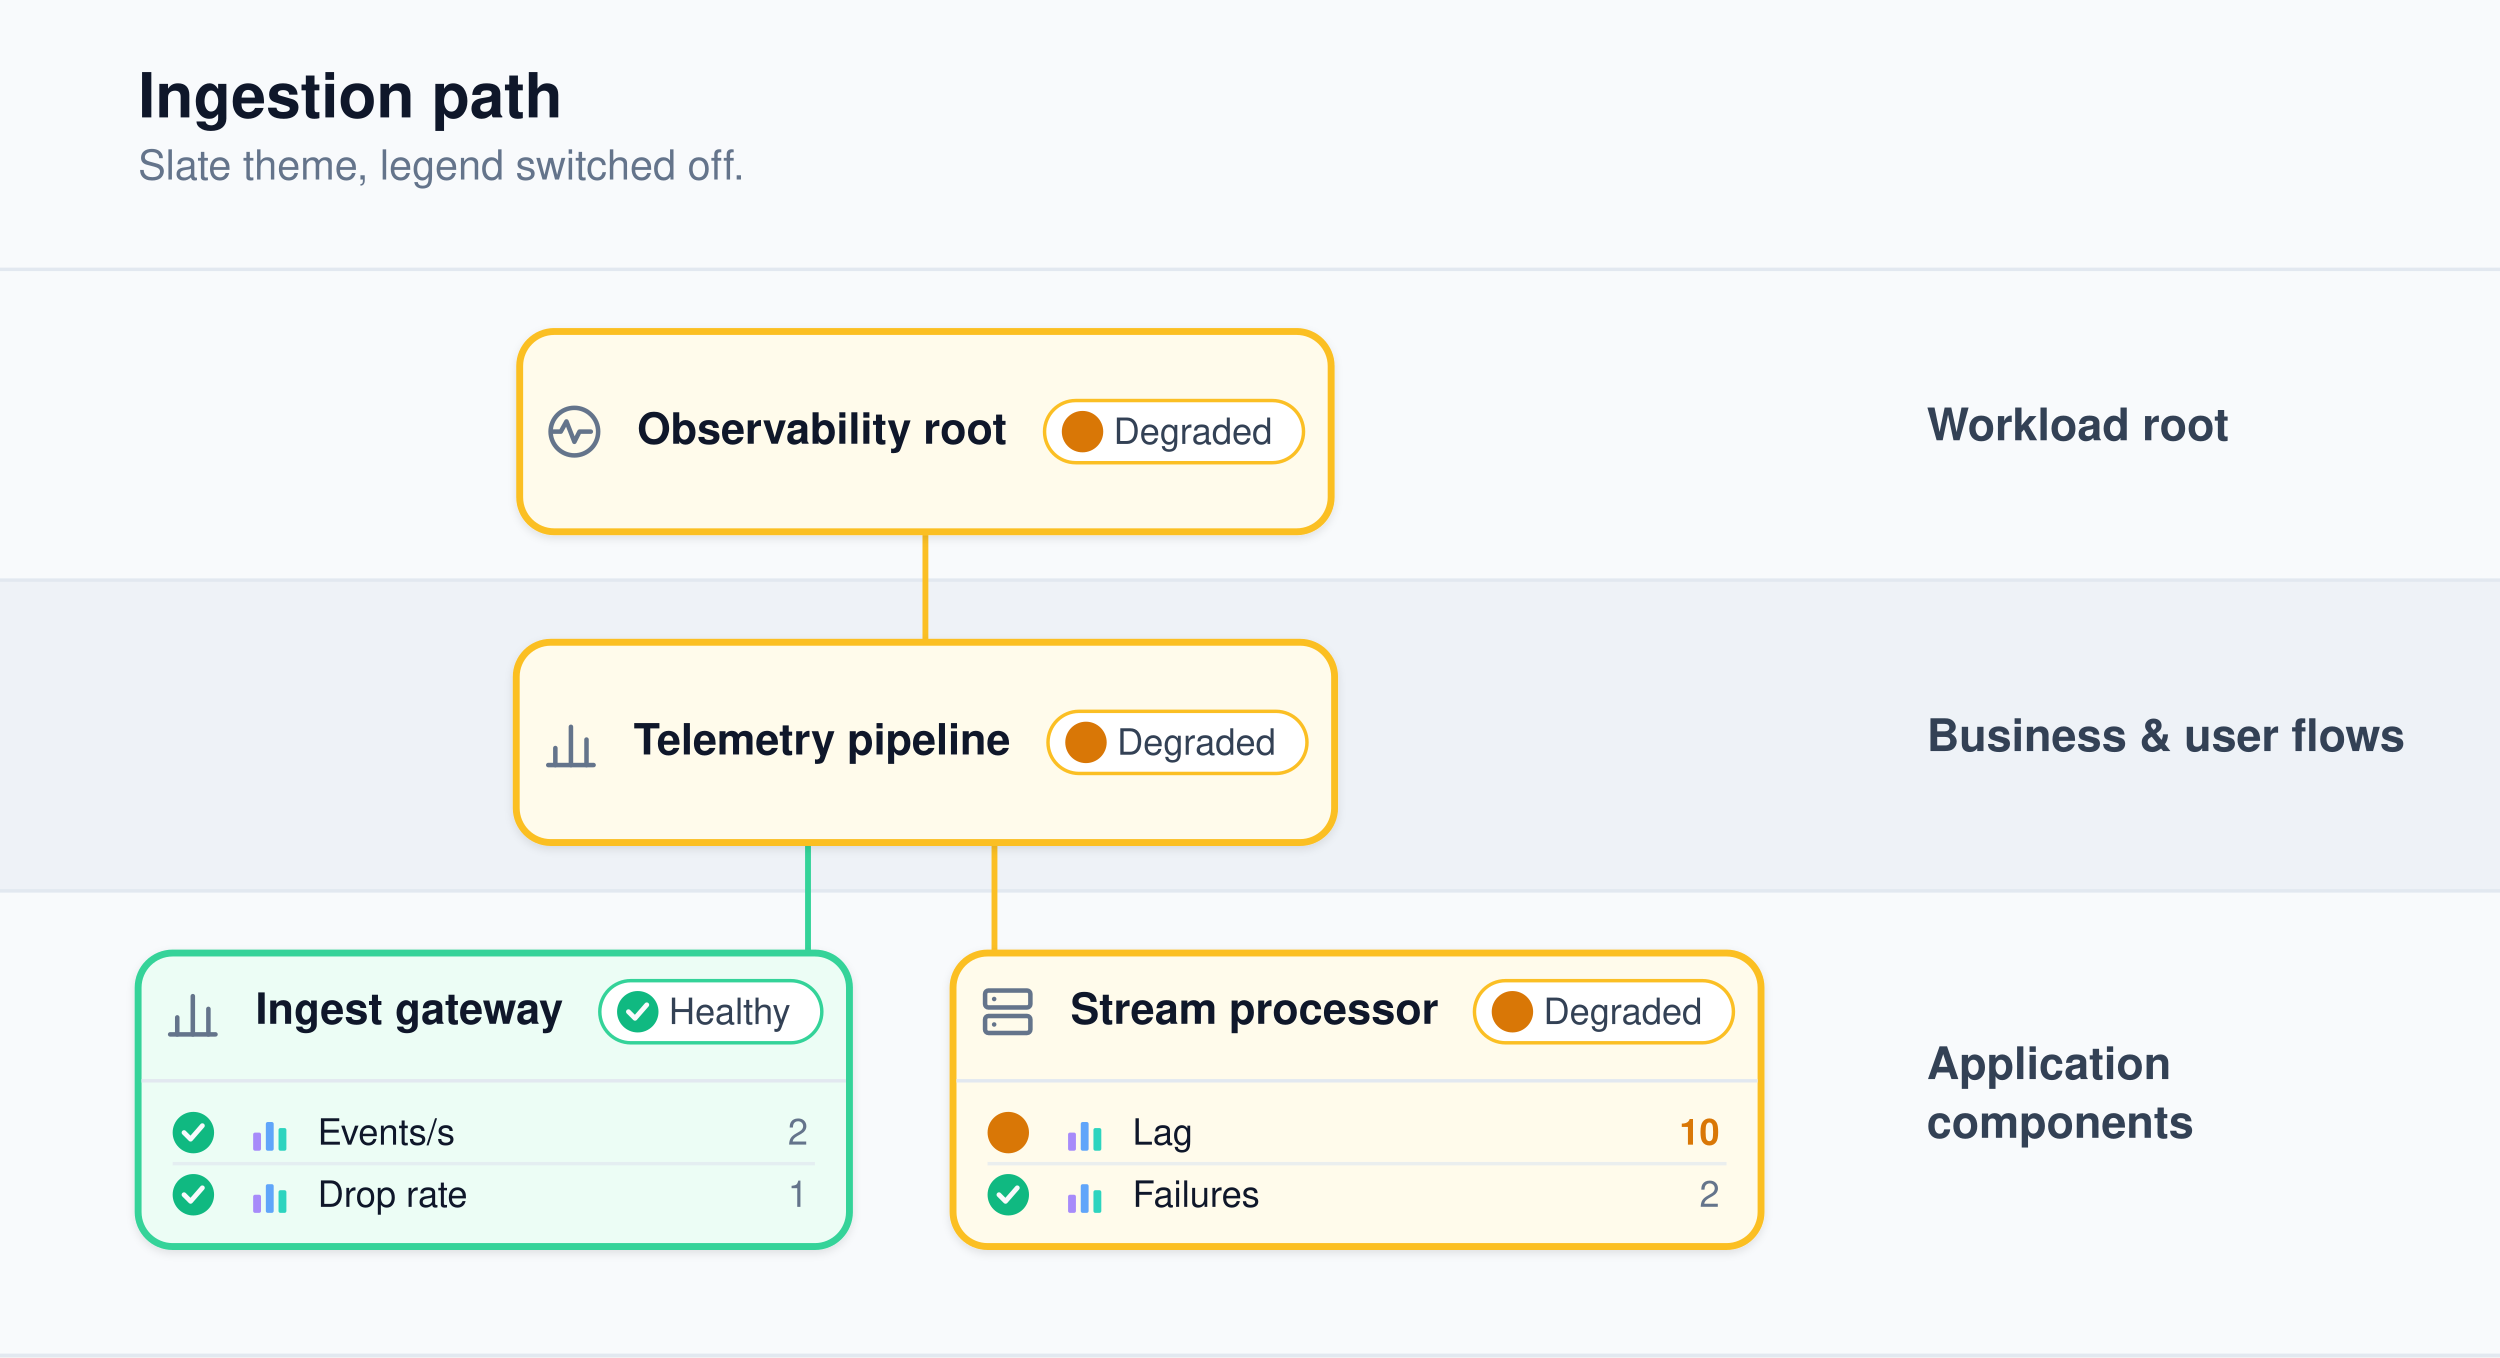
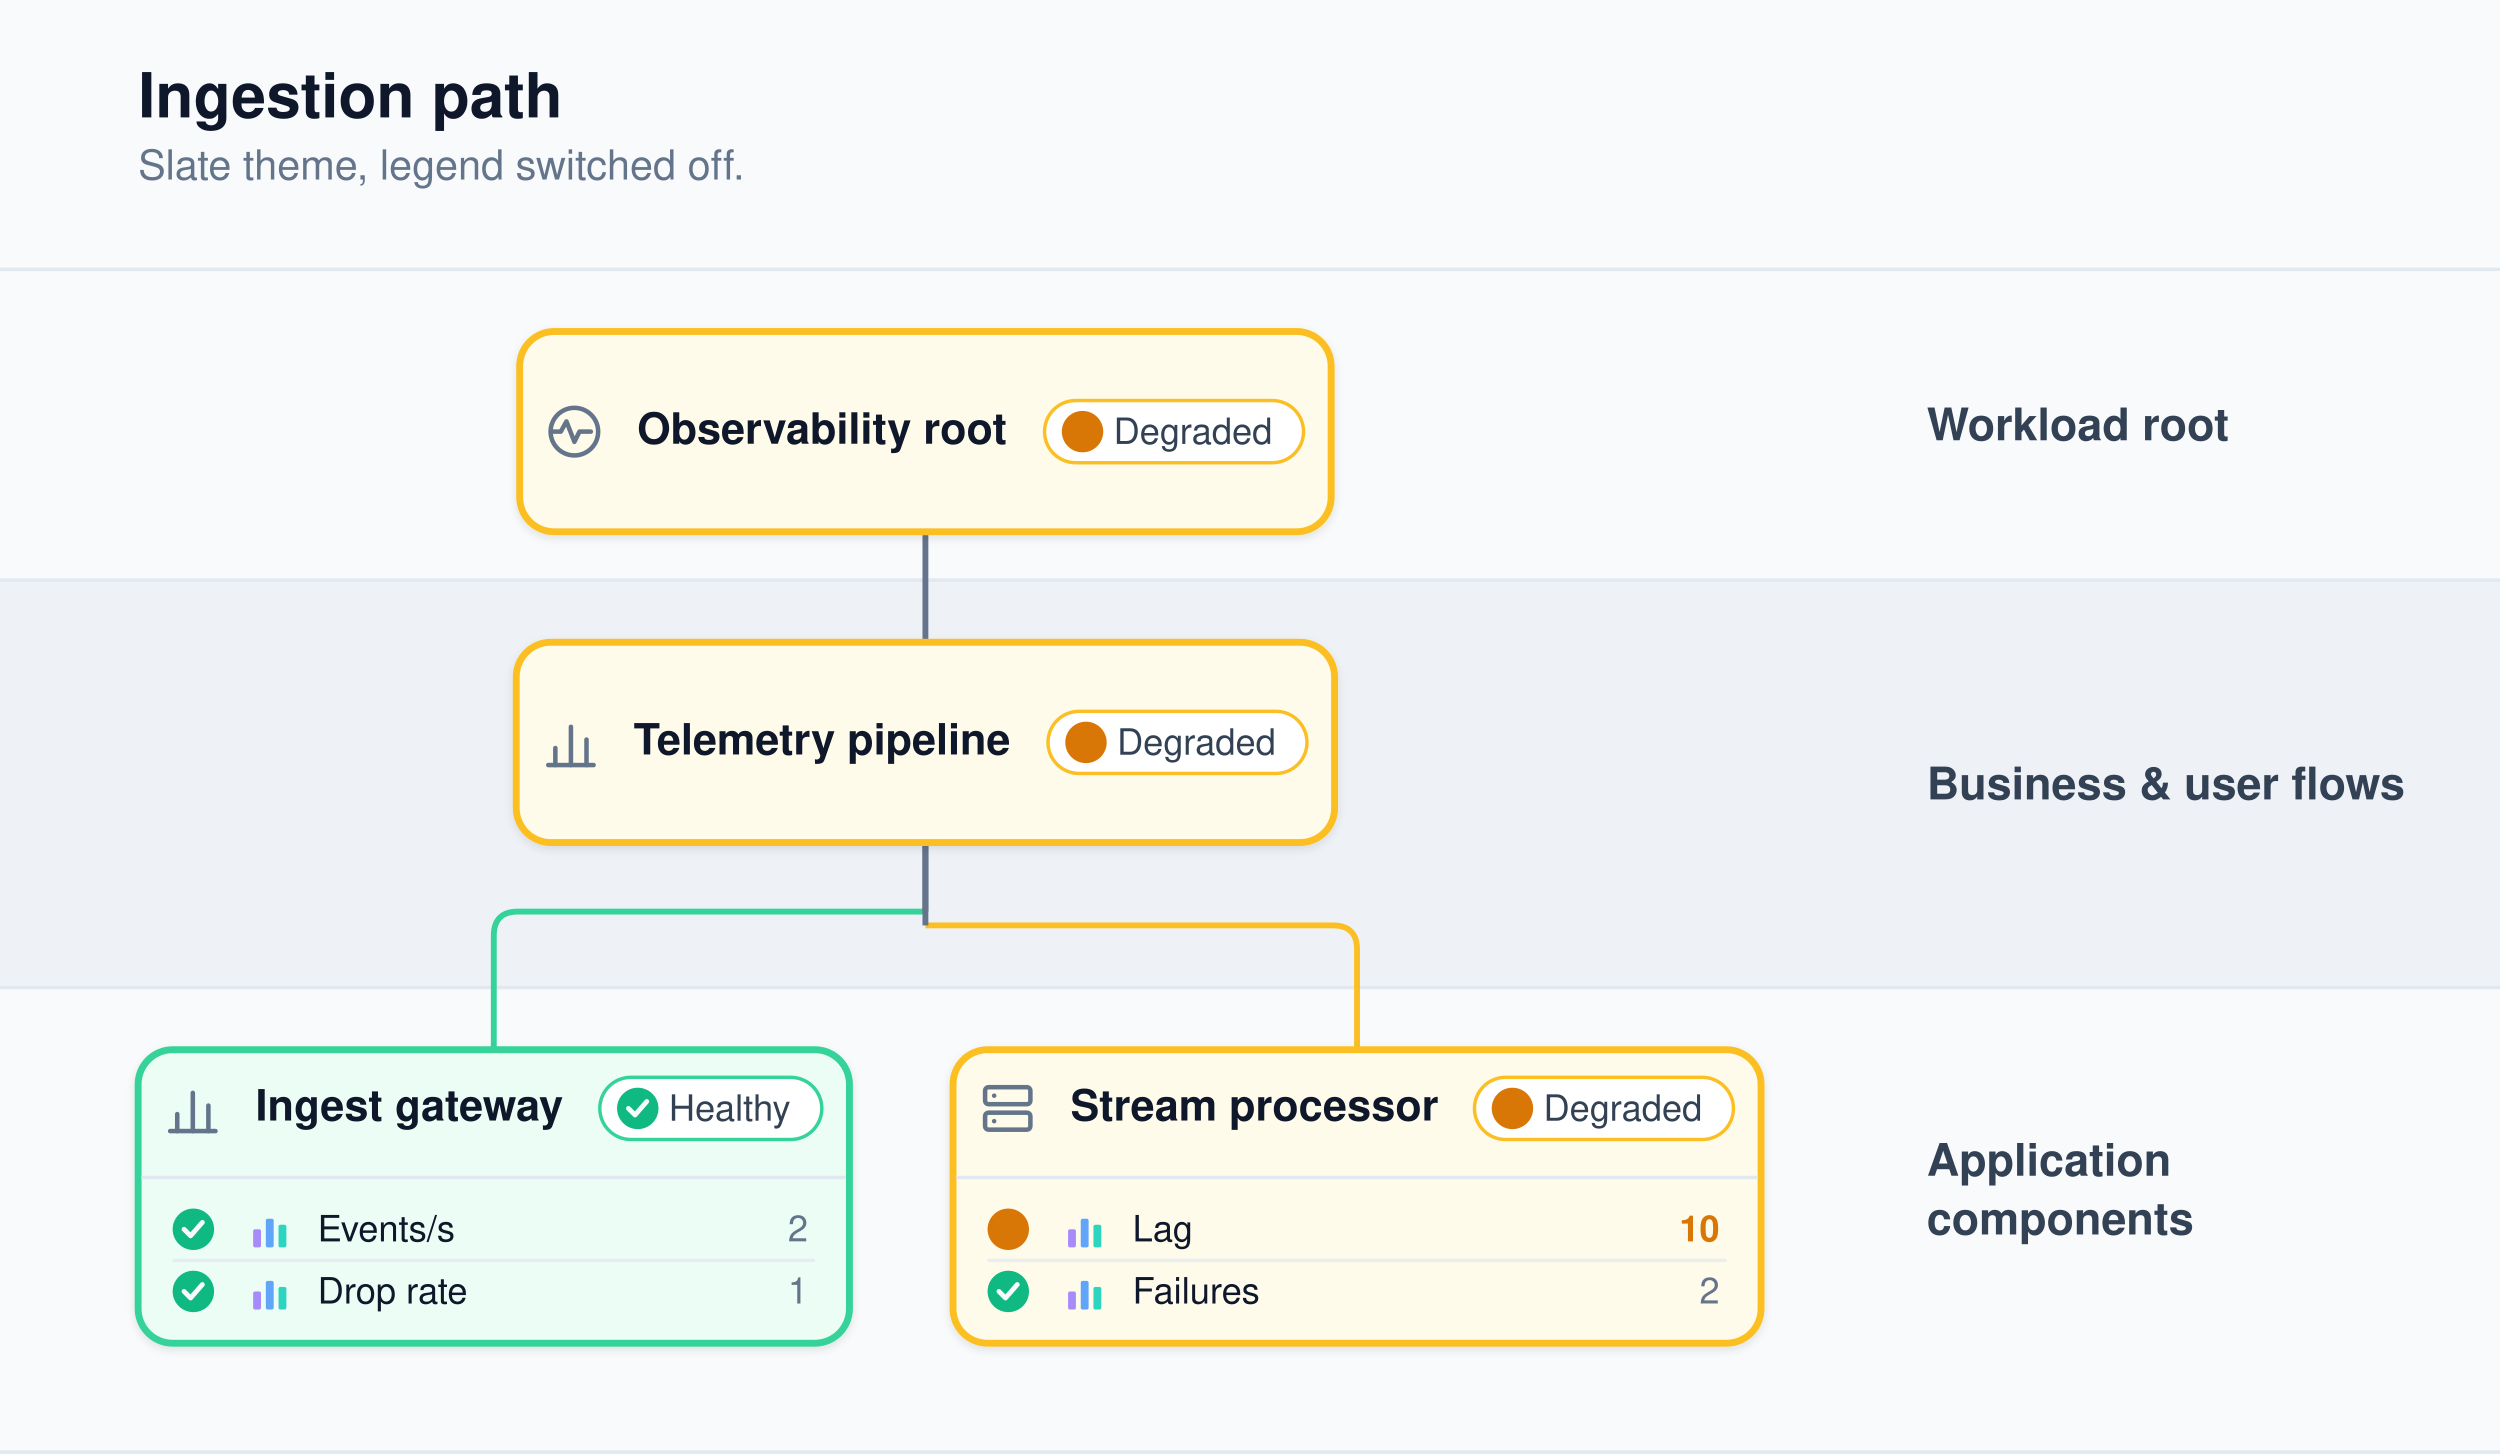
- <svg xmlns="http://www.w3.org/2000/svg" width="724" height="393" viewBox="0 0 724 393" font-family="Segoe UI, -apple-system, BlinkMacSystemFont, Helvetica, Arial, sans-serif">
+ <svg xmlns="http://www.w3.org/2000/svg" width="724" height="421" viewBox="0 0 724 421" font-family="Segoe UI, -apple-system, BlinkMacSystemFont, Helvetica, Arial, sans-serif">
  <defs>
    <filter id="cs" x="-20%" y="-20%" width="140%" height="140%">
      <feDropShadow dx="0" dy="1" stdDeviation="1.3" flood-color="#000" flood-opacity="0.1" />
    </filter>
  </defs>
-   <rect width="724" height="393" fill="#f8fafc" />
+   <rect width="724" height="421" fill="#f8fafc" />
  <rect x="0" y="78.0" width="724" height="90.0" fill="#f8fafc" />
  <line x1="0" y1="78.0" x2="724" y2="78.0" stroke="#e2e8f0" />
  <text x="558.0" y="127.5" font-size="13" font-weight="700" fill="#334155">Workload root</text>
-   <rect x="0" y="168.0" width="724" height="90.0" fill="#eef2f7" />
+   <rect x="0" y="168.0" width="724" height="118.0" fill="#eef2f7" />
  <line x1="0" y1="168.0" x2="724" y2="168.0" stroke="#e2e8f0" />
-   <text x="558.0" y="217.5" font-size="13" font-weight="700" fill="#334155">Business &amp; user flows</text>
-   <rect x="0" y="258.0" width="724" height="117.0" fill="#f8fafc" />
-   <line x1="0" y1="258.0" x2="724" y2="258.0" stroke="#e2e8f0" />
-   <text x="558.0" y="312.5" font-size="13" font-weight="700" fill="#334155">Application</text>
-   <text x="558.0" y="329.5" font-size="13" font-weight="700" fill="#334155">components</text>
-   <line x1="0" y1="392.5" x2="724" y2="392.5" stroke="#e2e8f0" />
+   <text x="558.0" y="231.5" font-size="13" font-weight="700" fill="#334155">Business &amp; user flows</text>
+   <rect x="0" y="286.0" width="724" height="117.0" fill="#f8fafc" />
+   <line x1="0" y1="286.0" x2="724" y2="286.0" stroke="#e2e8f0" />
+   <text x="558.0" y="340.5" font-size="13" font-weight="700" fill="#334155">Application</text>
+   <text x="558.0" y="357.5" font-size="13" font-weight="700" fill="#334155">components</text>
+   <line x1="0" y1="420.5" x2="724" y2="420.5" stroke="#e2e8f0" />
  <text x="40" y="34" font-size="18" font-weight="700" fill="#0f172a">Ingestion path</text>
  <text x="40" y="52" font-size="12" fill="#64748b">Slate theme, legend switched off.</text>
  <g transform="translate(40.0,0)">
    <g fill="none" stroke-linecap="butt" stroke-linejoin="round">
-       <path d="M194.0 276.0 L194.0 244.0" stroke="#34d399" stroke-width="1.7" />
-       <path d="M248.0 276.0 L248.0 244.0" stroke="#fbbf24" stroke-width="1.7" />
-       <path d="M228.0 186.0 L228.0 154.0" stroke="#fbbf24" stroke-width="1.7" />
+       <path d="M103.0 304.0 L103.0 271.0 Q103.0 264.0 110.0 264.0 L228.0 264.0" stroke="#34d399" stroke-width="1.7" />
+       <path d="M228.0 264.0 L228.0 244.0" stroke="#64748b" stroke-width="1.7" />
+       <path d="M353.0 304.0 L353.0 275.0 Q353.0 268.0 346.0 268.0 L228.0 268.0" stroke="#fbbf24" stroke-width="1.7" />
+       <path d="M228.0 268.0 L228.0 244.0" stroke="#64748b" stroke-width="1.7" />
+       <path d="M228.0 186.0 L228.0 154.0" stroke="#64748b" stroke-width="1.7" />
    </g>
    <g filter="url(#cs)">
-       <rect x="0.0" y="276.0" width="206" height="85" rx="10" fill="#ecfdf5" stroke="#34d399" stroke-width="2" />
+       <rect x="0.0" y="304.0" width="206" height="85" rx="10" fill="#ecfdf5" stroke="#34d399" stroke-width="2" />
    </g>
-     <g transform="translate(6.0,283.16) scale(0.82)">
+     <g transform="translate(6.0,311.16) scale(0.82)">
      <path d="M4 20h16" fill="none" stroke="#64748b" stroke-width="1.6" stroke-linecap="round" stroke-linejoin="round" />
      <path d="M6.5 20v-6M12 20V6.5M17.5 20v-9" fill="none" stroke="#64748b" stroke-width="1.6" stroke-linecap="round" stroke-linejoin="round" />
    </g>
-     <text x="34.0" y="296.5" font-size="12.5" font-weight="600" fill="#0f172a">Ingest gateway</text>
-     <rect x="133.7" y="284.00" width="64.3" height="18" rx="9" fill="#ffffff" stroke="#34d399" stroke-width="1" />
-     <circle cx="144.7" cy="293.0" r="6" fill="#10b981" />
-     <path d="M142.0 293.0 l1.9 1.9 l3.4 -3.9" fill="none" stroke="#f8fafc" stroke-width="1.4" stroke-linecap="round" stroke-linejoin="round" />
-     <text x="153.7" y="296.57" font-size="10.5" fill="#334155">Healthy</text>
-     <line x1="1.0" y1="313.0" x2="205.0" y2="313.0" stroke="#e2e8f0" />
-     <circle cx="16.0" cy="328.0" r="6" fill="#10b981" />
-     <path d="M13.3 328.0 l1.9 1.9 l3.4 -3.9" fill="none" stroke="#f8fafc" stroke-width="1.4" stroke-linecap="round" stroke-linejoin="round" />
-     <g transform="translate(32.0,321.0) scale(0.875)">
+     <text x="34.0" y="324.5" font-size="12.5" font-weight="600" fill="#0f172a">Ingest gateway</text>
+     <rect x="133.7" y="312.00" width="64.3" height="18" rx="9" fill="#ffffff" stroke="#34d399" stroke-width="1" />
+     <circle cx="144.7" cy="321.0" r="6" fill="#10b981" />
+     <path d="M142.0 321.0 l1.9 1.9 l3.4 -3.9" fill="none" stroke="#f8fafc" stroke-width="1.4" stroke-linecap="round" stroke-linejoin="round" />
+     <text x="153.7" y="324.57" font-size="10.5" fill="#334155">Healthy</text>
+     <line x1="1.0" y1="341.0" x2="205.0" y2="341.0" stroke="#e2e8f0" />
+     <circle cx="16.0" cy="356.0" r="6" fill="#10b981" />
+     <path d="M13.3 356.0 l1.9 1.9 l3.4 -3.9" fill="none" stroke="#f8fafc" stroke-width="1.4" stroke-linecap="round" stroke-linejoin="round" />
+     <g transform="translate(32.0,349.0) scale(0.875)">
      <rect x="1.5" y="8" width="2.6" height="6" rx="0.6" fill="#a78bfa" />
      <rect x="5.7" y="4.5" width="2.6" height="9.5" rx="0.6" fill="#60a5fa" />
      <rect x="9.9" y="6.5" width="2.6" height="7.5" rx="0.6" fill="#2dd4bf" />
    </g>
-     <text x="52.0" y="331.5" font-size="10.5" fill="#0f172a">Events/s</text>
-     <text x="194.0" y="331.5" font-size="10.5" font-weight="400" fill="#64748b" text-anchor="end">2</text>
-     <line x1="10.0" y1="337.0" x2="196.0" y2="337.0" stroke="#e2e8f0" stroke-opacity="0.7" />
-     <circle cx="16.0" cy="346.0" r="6" fill="#10b981" />
-     <path d="M13.3 346.0 l1.9 1.9 l3.4 -3.9" fill="none" stroke="#f8fafc" stroke-width="1.4" stroke-linecap="round" stroke-linejoin="round" />
-     <g transform="translate(32.0,339.0) scale(0.875)">
+     <text x="52.0" y="359.5" font-size="10.5" fill="#0f172a">Events/s</text>
+     <text x="194.0" y="359.5" font-size="10.5" font-weight="400" fill="#64748b" text-anchor="end">2</text>
+     <line x1="10.0" y1="365.0" x2="196.0" y2="365.0" stroke="#e2e8f0" stroke-opacity="0.7" />
+     <circle cx="16.0" cy="374.0" r="6" fill="#10b981" />
+     <path d="M13.3 374.0 l1.9 1.9 l3.4 -3.9" fill="none" stroke="#f8fafc" stroke-width="1.4" stroke-linecap="round" stroke-linejoin="round" />
+     <g transform="translate(32.0,367.0) scale(0.875)">
      <rect x="1.5" y="8" width="2.6" height="6" rx="0.6" fill="#a78bfa" />
      <rect x="5.7" y="4.5" width="2.6" height="9.5" rx="0.6" fill="#60a5fa" />
      <rect x="9.9" y="6.5" width="2.6" height="7.5" rx="0.6" fill="#2dd4bf" />
    </g>
-     <text x="52.0" y="349.5" font-size="10.5" fill="#0f172a">Drop rate</text>
-     <text x="194.0" y="349.5" font-size="10.5" font-weight="400" fill="#64748b" text-anchor="end">1</text>
+     <text x="52.0" y="377.5" font-size="10.5" fill="#0f172a">Drop rate</text>
+     <text x="194.0" y="377.5" font-size="10.5" font-weight="400" fill="#64748b" text-anchor="end">1</text>
    <g filter="url(#cs)">
-       <rect x="236.0" y="276.0" width="234" height="85" rx="10" fill="#fffbeb" stroke="#fbbf24" stroke-width="2" />
+       <rect x="236.0" y="304.0" width="234" height="85" rx="10" fill="#fffbeb" stroke="#fbbf24" stroke-width="2" />
    </g>
-     <g transform="translate(242.0,283.16) scale(0.82)">
+     <g transform="translate(242.0,311.16) scale(0.82)">
      <rect x="4" y="4.5" width="16" height="6" rx="1.2" fill="none" stroke="#64748b" stroke-width="1.6" stroke-linecap="round" stroke-linejoin="round" />
      <rect x="4" y="13.5" width="16" height="6" rx="1.2" fill="none" stroke="#64748b" stroke-width="1.6" stroke-linecap="round" stroke-linejoin="round" />
      <path d="M7.2 7.5h.01M7.2 16.5h.01" fill="none" stroke="#64748b" stroke-width="1.6" stroke-linecap="round" stroke-linejoin="round" />
    </g>
-     <text x="270.0" y="296.5" font-size="12.5" font-weight="600" fill="#0f172a">Stream processor</text>
-     <rect x="387.0" y="284.00" width="75.0" height="18" rx="9" fill="#ffffff" stroke="#fbbf24" stroke-width="1" />
-     <circle cx="398.0" cy="293.0" r="6" fill="#d97706" />
-     <text x="407.0" y="296.57" font-size="10.5" fill="#334155">Degraded</text>
-     <line x1="237.0" y1="313.0" x2="469.0" y2="313.0" stroke="#e2e8f0" />
-     <circle cx="252.0" cy="328.0" r="6" fill="#d97706" />
-     <g transform="translate(268.0,321.0) scale(0.875)">
+     <text x="270.0" y="324.5" font-size="12.5" font-weight="600" fill="#0f172a">Stream processor</text>
+     <rect x="387.0" y="312.00" width="75.0" height="18" rx="9" fill="#ffffff" stroke="#fbbf24" stroke-width="1" />
+     <circle cx="398.0" cy="321.0" r="6" fill="#d97706" />
+     <text x="407.0" y="324.57" font-size="10.5" fill="#334155">Degraded</text>
+     <line x1="237.0" y1="341.0" x2="469.0" y2="341.0" stroke="#e2e8f0" />
+     <circle cx="252.0" cy="356.0" r="6" fill="#d97706" />
+     <g transform="translate(268.0,349.0) scale(0.875)">
      <rect x="1.5" y="8" width="2.6" height="6" rx="0.6" fill="#a78bfa" />
      <rect x="5.7" y="4.5" width="2.6" height="9.5" rx="0.6" fill="#60a5fa" />
      <rect x="9.9" y="6.5" width="2.6" height="7.5" rx="0.6" fill="#2dd4bf" />
    </g>
-     <text x="288.0" y="331.5" font-size="10.5" fill="#0f172a">Lag</text>
-     <text x="458.0" y="331.5" font-size="10.5" font-weight="600" fill="#d97706" text-anchor="end">10</text>
-     <line x1="246.0" y1="337.0" x2="460.0" y2="337.0" stroke="#e2e8f0" stroke-opacity="0.7" />
-     <circle cx="252.0" cy="346.0" r="6" fill="#10b981" />
-     <path d="M249.3 346.0 l1.9 1.9 l3.4 -3.9" fill="none" stroke="#f8fafc" stroke-width="1.4" stroke-linecap="round" stroke-linejoin="round" />
-     <g transform="translate(268.0,339.0) scale(0.875)">
+     <text x="288.0" y="359.5" font-size="10.5" fill="#0f172a">Lag</text>
+     <text x="458.0" y="359.5" font-size="10.5" font-weight="600" fill="#d97706" text-anchor="end">10</text>
+     <line x1="246.0" y1="365.0" x2="460.0" y2="365.0" stroke="#e2e8f0" stroke-opacity="0.7" />
+     <circle cx="252.0" cy="374.0" r="6" fill="#10b981" />
+     <path d="M249.3 374.0 l1.9 1.9 l3.4 -3.9" fill="none" stroke="#f8fafc" stroke-width="1.4" stroke-linecap="round" stroke-linejoin="round" />
+     <g transform="translate(268.0,367.0) scale(0.875)">
      <rect x="1.5" y="8" width="2.6" height="6" rx="0.6" fill="#a78bfa" />
      <rect x="5.7" y="4.5" width="2.6" height="9.5" rx="0.6" fill="#60a5fa" />
      <rect x="9.9" y="6.5" width="2.6" height="7.5" rx="0.6" fill="#2dd4bf" />
    </g>
-     <text x="288.0" y="349.5" font-size="10.5" fill="#0f172a">Failures</text>
-     <text x="458.0" y="349.5" font-size="10.5" font-weight="400" fill="#64748b" text-anchor="end">2</text>
+     <text x="288.0" y="377.5" font-size="10.5" fill="#0f172a">Failures</text>
+     <text x="458.0" y="377.5" font-size="10.5" font-weight="400" fill="#64748b" text-anchor="end">2</text>
    <g filter="url(#cs)">
      <rect x="109.5" y="186.0" width="237" height="58" rx="10" fill="#fffbeb" stroke="#fbbf24" stroke-width="2" />
    </g>
    <g transform="translate(115.5,205.16) scale(0.82)">
      <path d="M4 20h16" fill="none" stroke="#64748b" stroke-width="1.6" stroke-linecap="round" stroke-linejoin="round" />
      <path d="M6.5 20v-6M12 20V6.5M17.5 20v-9" fill="none" stroke="#64748b" stroke-width="1.6" stroke-linecap="round" stroke-linejoin="round" />
    </g>
    <text x="143.5" y="218.5" font-size="12.5" font-weight="600" fill="#0f172a">Telemetry pipeline</text>
    <rect x="263.5" y="206.00" width="75.0" height="18" rx="9" fill="#ffffff" stroke="#fbbf24" stroke-width="1" />
    <circle cx="274.5" cy="215.0" r="6" fill="#d97706" />
    <text x="283.5" y="218.57" font-size="10.5" fill="#334155">Degraded</text>
    <g filter="url(#cs)">
      <rect x="110.5" y="96.0" width="235" height="58" rx="10" fill="#fffbeb" stroke="#fbbf24" stroke-width="2" />
    </g>
    <g transform="translate(116.5,115.16) scale(0.82)">
      <circle cx="12" cy="12" r="8.4" fill="none" stroke="#64748b" stroke-width="1.6" stroke-linecap="round" stroke-linejoin="round" />
      <path d="M4.2 12h3l2-3.6 2.8 7.2 1.8-3.6h4" fill="none" stroke="#64748b" stroke-width="1.6" stroke-linecap="round" stroke-linejoin="round" />
    </g>
    <text x="144.5" y="128.5" font-size="12.5" font-weight="600" fill="#0f172a">Observability root</text>
    <rect x="262.5" y="116.00" width="75.0" height="18" rx="9" fill="#ffffff" stroke="#fbbf24" stroke-width="1" />
    <circle cx="273.5" cy="125.0" r="6" fill="#d97706" />
    <text x="282.5" y="128.57" font-size="10.5" fill="#334155">Degraded</text>
  </g>
</svg>
